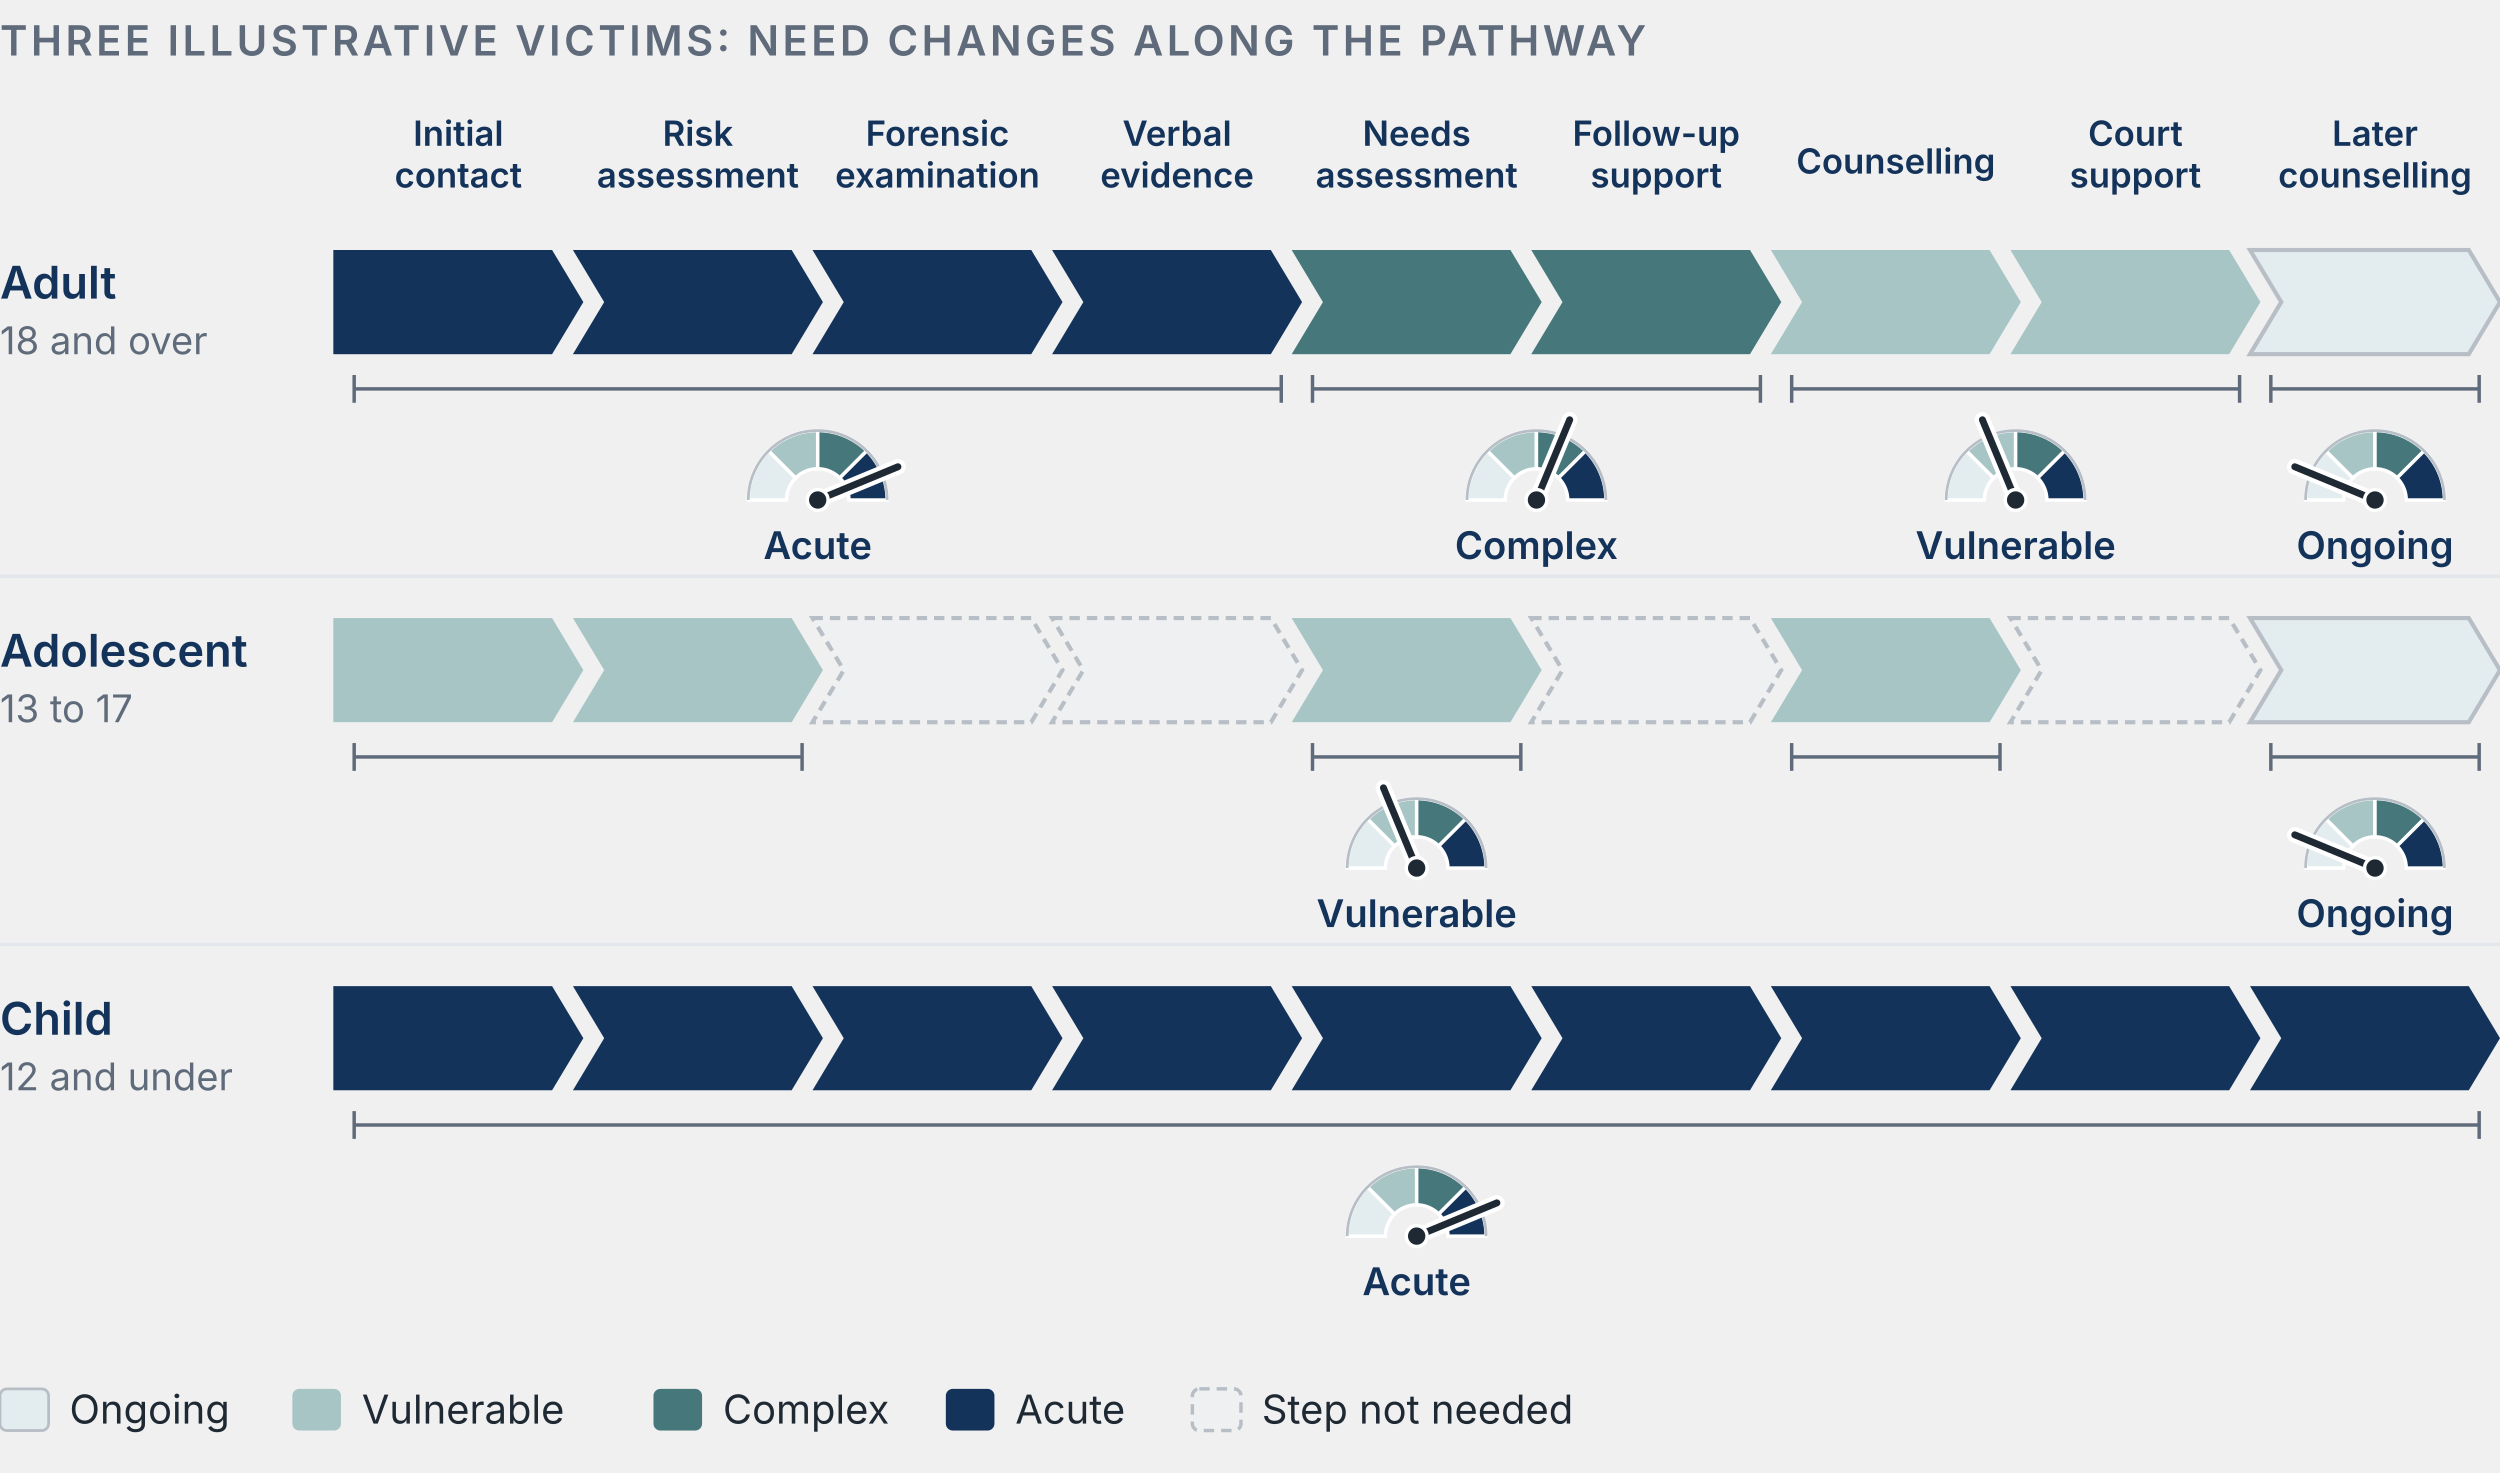
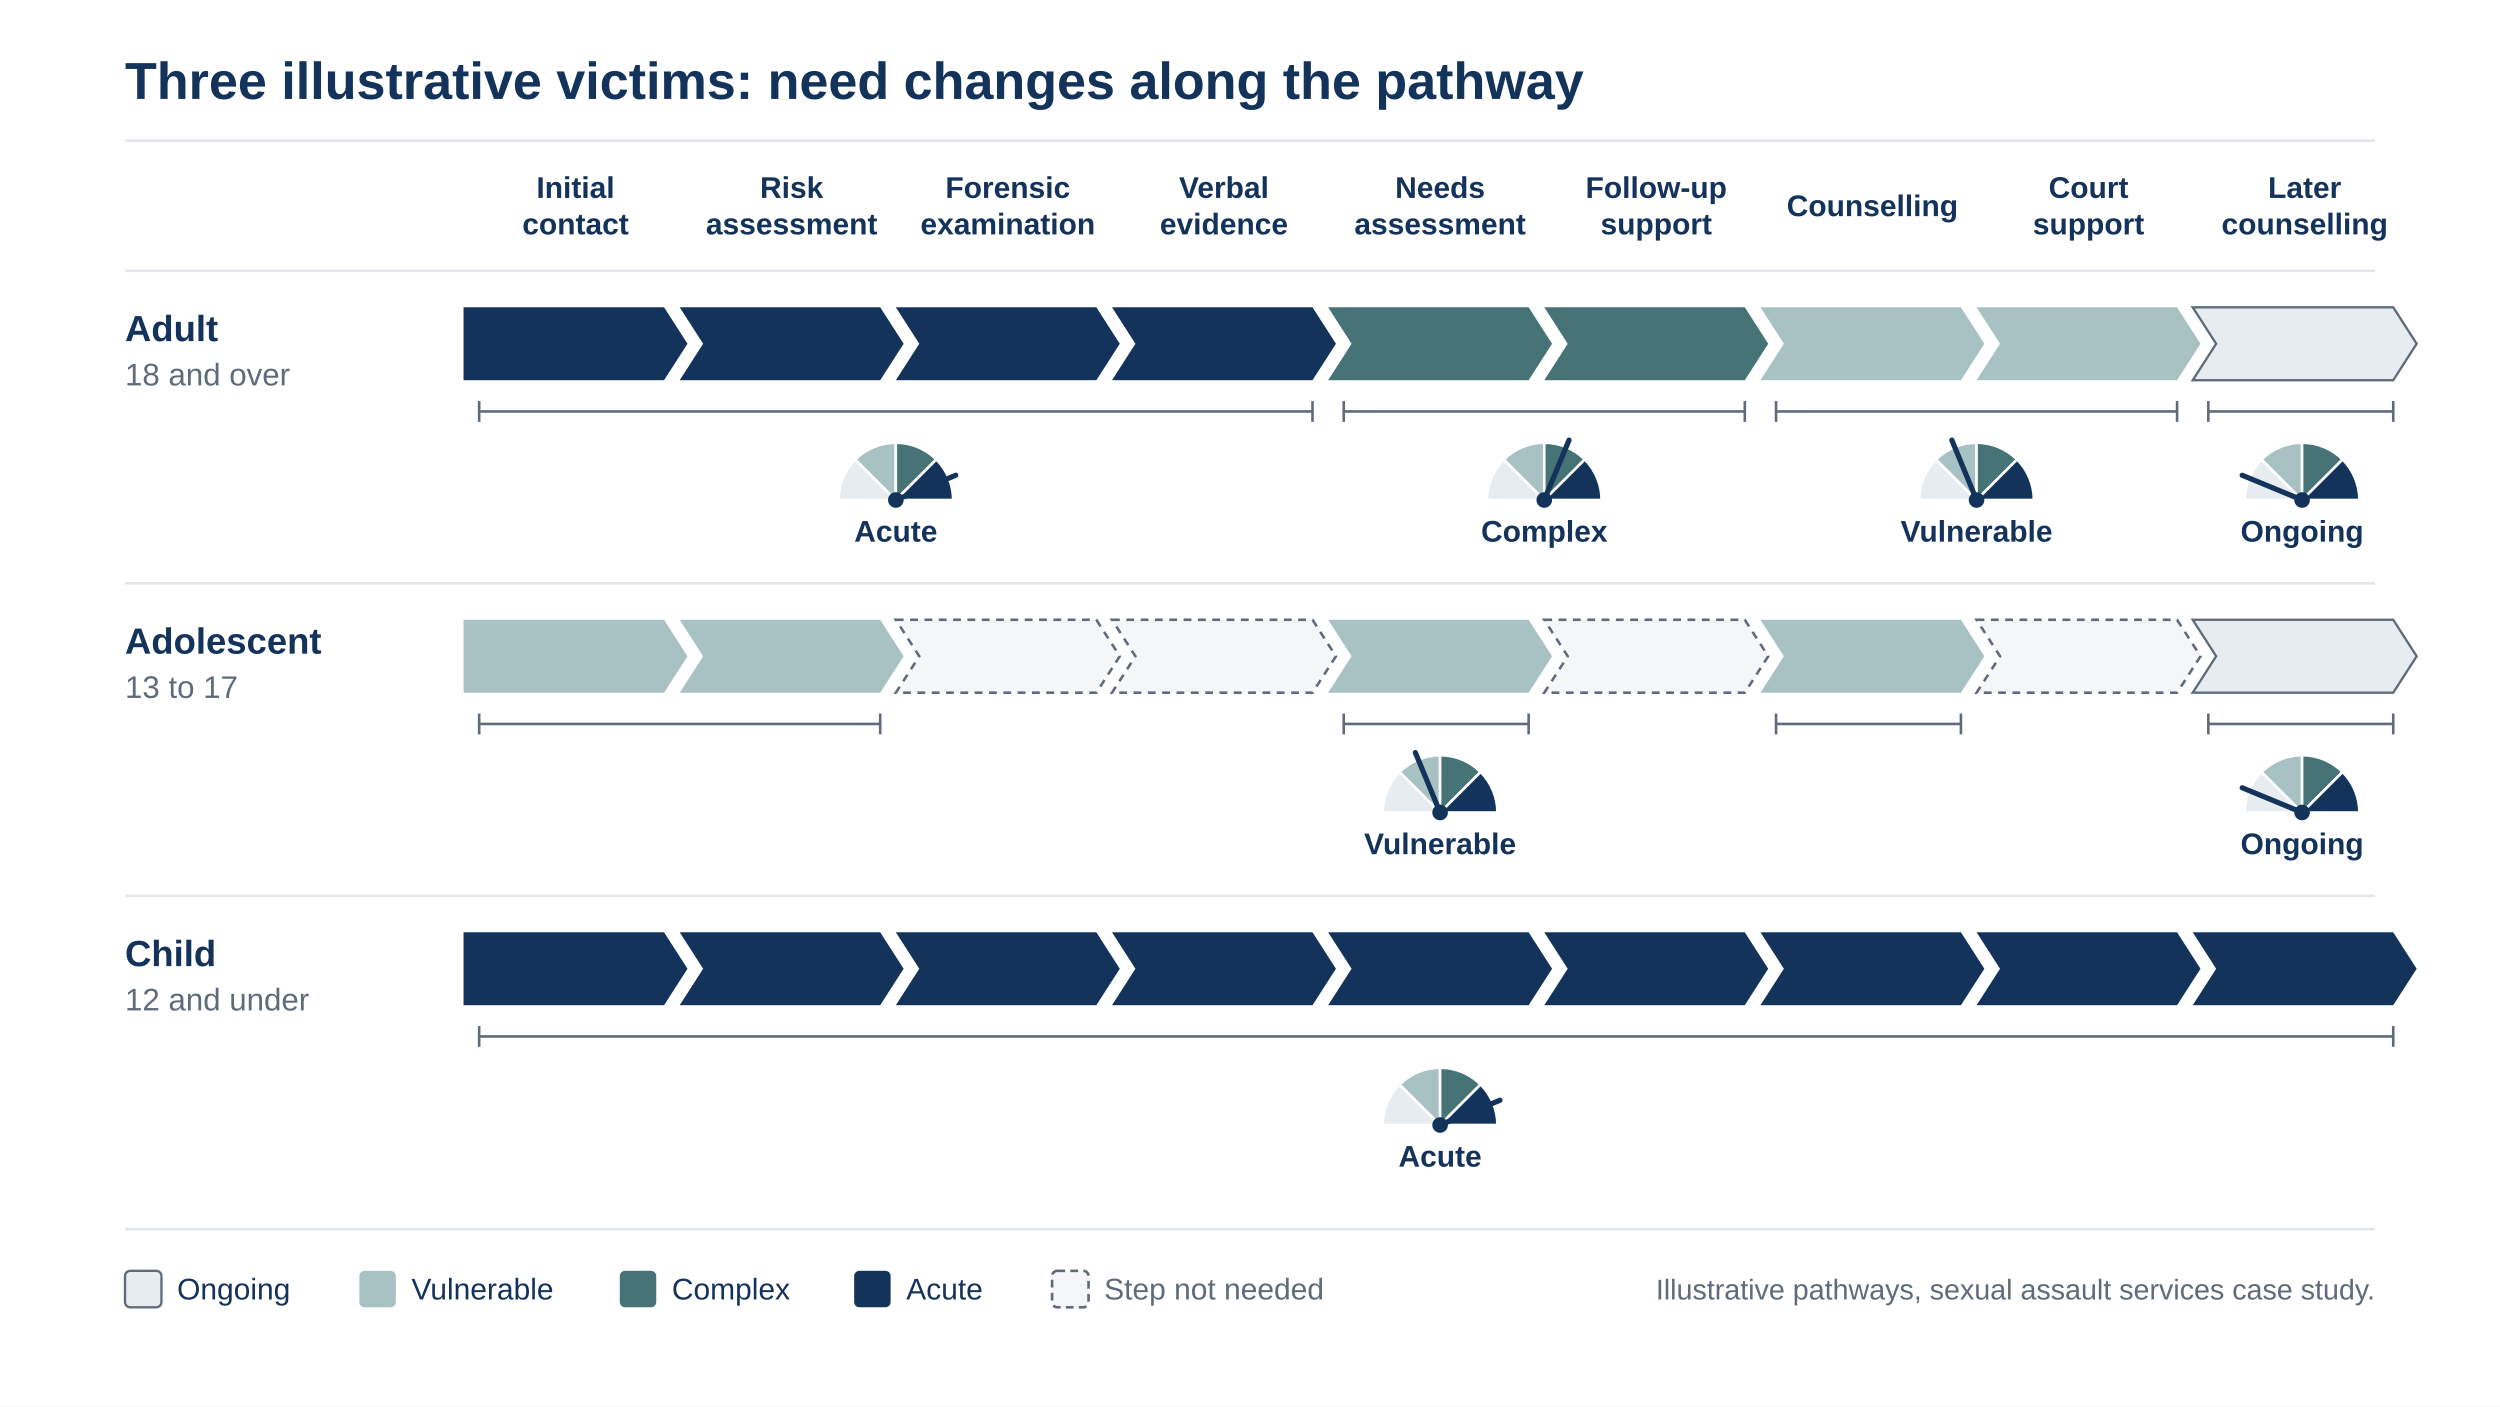
- <svg xmlns="http://www.w3.org/2000/svg" viewBox="0 0 720 424" font-family="Inter, -apple-system, Segoe UI, Roboto, sans-serif">
-   <defs>
-     <marker id="ar" markerWidth="8" markerHeight="8" refX="6" refY="4" orient="auto">
-       <path d="M0,0 L8,4 L0,8 z" fill="#5f6b7a" />
-     </marker>
-   </defs>
-   <text x="0" y="16" font-size="12" fill="#5f6b7a" font-weight="600" letter-spacing="1">THREE ILLUSTRATIVE VICTIMS: NEED CHANGES ALONG THE PATHWAY</text>
-   <text x="132" y="42" font-size="10" fill="#14335a" font-weight="600" text-anchor="middle">Initial</text>
-   <text x="132" y="54" font-size="10" fill="#14335a" font-weight="600" text-anchor="middle">contact</text>
-   <text x="201" y="42" font-size="10" fill="#14335a" font-weight="600" text-anchor="middle">Risk</text>
-   <text x="201" y="54" font-size="10" fill="#14335a" font-weight="600" text-anchor="middle">assessment</text>
-   <text x="270" y="42" font-size="10" fill="#14335a" font-weight="600" text-anchor="middle">Forensic</text>
-   <text x="270" y="54" font-size="10" fill="#14335a" font-weight="600" text-anchor="middle">examination</text>
-   <text x="339" y="42" font-size="10" fill="#14335a" font-weight="600" text-anchor="middle">Verbal</text>
-   <text x="339" y="54" font-size="10" fill="#14335a" font-weight="600" text-anchor="middle">evidence</text>
-   <text x="408" y="42" font-size="10" fill="#14335a" font-weight="600" text-anchor="middle">Needs</text>
-   <text x="408" y="54" font-size="10" fill="#14335a" font-weight="600" text-anchor="middle">assessment</text>
-   <text x="477" y="42" font-size="10" fill="#14335a" font-weight="600" text-anchor="middle">Follow-up</text>
-   <text x="477" y="54" font-size="10" fill="#14335a" font-weight="600" text-anchor="middle">support</text>
-   <text x="546" y="50" font-size="10" fill="#14335a" font-weight="600" text-anchor="middle">Counselling</text>
-   <text x="615" y="42" font-size="10" fill="#14335a" font-weight="600" text-anchor="middle">Court</text>
-   <text x="615" y="54" font-size="10" fill="#14335a" font-weight="600" text-anchor="middle">support</text>
-   <text x="684" y="42" font-size="10" fill="#14335a" font-weight="600" text-anchor="middle">Later</text>
-   <text x="684" y="54" font-size="10" fill="#14335a" font-weight="600" text-anchor="middle">counselling</text>
-   <text x="0" y="86" font-size="13" fill="#14335a" font-weight="600">Adult</text>
-   <text x="0" y="102" font-size="11" fill="#5f6b7a">18 and over</text>
-   <polygon points="96,72 159,72 168,87 159,102 96,102" fill="#14335a" />
-   <polygon points="165,72 228,72 237,87 228,102 165,102 174,87" fill="#14335a" />
-   <polygon points="234,72 297,72 306,87 297,102 234,102 243,87" fill="#14335a" />
-   <polygon points="303,72 366,72 375,87 366,102 303,102 312,87" fill="#14335a" />
-   <polygon points="372,72 435,72 444,87 435,102 372,102 381,87" fill="#46777a" />
-   <polygon points="441,72 504,72 513,87 504,102 441,102 450,87" fill="#46777a" />
-   <polygon points="510,72 573,72 582,87 573,102 510,102 519,87" fill="#a8c5c6" />
-   <polygon points="579,72 642,72 651,87 642,102 579,102 588,87" fill="#a8c5c6" />
-   <polygon points="648,72 711,72 720,87 711,102 648,102 657,87" fill="#e3ecee" stroke="#b8bec6" stroke-width="1.2" />
-   <line x1="102" y1="112" x2="369" y2="112" stroke="#5f6b7a" stroke-width="1" />
-   <line x1="102" y1="108" x2="102" y2="116" stroke="#5f6b7a" stroke-width="1" />
-   <line x1="369" y1="108" x2="369" y2="116" stroke="#5f6b7a" stroke-width="1" />
-   <line x1="378" y1="112" x2="507" y2="112" stroke="#5f6b7a" stroke-width="1" />
-   <line x1="378" y1="108" x2="378" y2="116" stroke="#5f6b7a" stroke-width="1" />
-   <line x1="507" y1="108" x2="507" y2="116" stroke="#5f6b7a" stroke-width="1" />
-   <line x1="516" y1="112" x2="645" y2="112" stroke="#5f6b7a" stroke-width="1" />
-   <line x1="516" y1="108" x2="516" y2="116" stroke="#5f6b7a" stroke-width="1" />
-   <line x1="645" y1="108" x2="645" y2="116" stroke="#5f6b7a" stroke-width="1" />
-   <line x1="654" y1="112" x2="714" y2="112" stroke="#5f6b7a" stroke-width="1" />
-   <line x1="654" y1="108" x2="654" y2="116" stroke="#5f6b7a" stroke-width="1" />
-   <line x1="714" y1="108" x2="714" y2="116" stroke="#5f6b7a" stroke-width="1" />
-   <path d="M215.50,144.00 A20,20 0 0 1 221.36,129.86 L229.14,137.64 A9,9 0 0 0 226.50,144.00 Z" fill="#e3ecee" stroke="#ffffff" stroke-width="1" />
-   <path d="M221.36,129.86 A20,20 0 0 1 235.50,124.00 L235.50,135.00 A9,9 0 0 0 229.14,137.64 Z" fill="#a8c5c6" stroke="#ffffff" stroke-width="1" />
-   <path d="M235.50,124.00 A20,20 0 0 1 249.64,129.86 L241.86,137.64 A9,9 0 0 0 235.50,135.00 Z" fill="#46777a" stroke="#ffffff" stroke-width="1" />
-   <path d="M249.64,129.86 A20,20 0 0 1 255.50,144.00 L244.50,144.00 A9,9 0 0 0 241.86,137.64 Z" fill="#14335a" stroke="#ffffff" stroke-width="1" />
-   <path d="M215.50,144.00 A20,20 0 0 1 255.50,144.00" fill="none" stroke="#b8bec6" stroke-width="0.8" />
-   <line x1="235.5" y1="144" x2="258.60" y2="134.43" stroke="#ffffff" stroke-width="4.5" stroke-linecap="round" />
-   <line x1="235.5" y1="144" x2="258.60" y2="134.43" stroke="#1f2933" stroke-width="2" stroke-linecap="round" />
-   <circle cx="235.5" cy="144" r="3" fill="#1f2933" stroke="#ffffff" stroke-width="1" />
-   <text x="235.5" y="161" font-size="11" fill="#14335a" font-weight="600" text-anchor="middle">Acute</text>
-   <path d="M422.50,144.00 A20,20 0 0 1 428.36,129.86 L436.14,137.64 A9,9 0 0 0 433.50,144.00 Z" fill="#e3ecee" stroke="#ffffff" stroke-width="1" />
-   <path d="M428.36,129.86 A20,20 0 0 1 442.50,124.00 L442.50,135.00 A9,9 0 0 0 436.14,137.64 Z" fill="#a8c5c6" stroke="#ffffff" stroke-width="1" />
-   <path d="M442.50,124.00 A20,20 0 0 1 456.64,129.86 L448.86,137.64 A9,9 0 0 0 442.50,135.00 Z" fill="#46777a" stroke="#ffffff" stroke-width="1" />
-   <path d="M456.64,129.86 A20,20 0 0 1 462.50,144.00 L451.50,144.00 A9,9 0 0 0 448.86,137.64 Z" fill="#14335a" stroke="#ffffff" stroke-width="1" />
-   <path d="M422.50,144.00 A20,20 0 0 1 462.50,144.00" fill="none" stroke="#b8bec6" stroke-width="0.8" />
-   <line x1="442.5" y1="144" x2="452.07" y2="120.90" stroke="#ffffff" stroke-width="4.5" stroke-linecap="round" />
-   <line x1="442.5" y1="144" x2="452.07" y2="120.90" stroke="#1f2933" stroke-width="2" stroke-linecap="round" />
-   <circle cx="442.5" cy="144" r="3" fill="#1f2933" stroke="#ffffff" stroke-width="1" />
-   <text x="442.5" y="161" font-size="11" fill="#14335a" font-weight="600" text-anchor="middle">Complex</text>
-   <path d="M560.50,144.00 A20,20 0 0 1 566.36,129.86 L574.14,137.64 A9,9 0 0 0 571.50,144.00 Z" fill="#e3ecee" stroke="#ffffff" stroke-width="1" />
-   <path d="M566.36,129.86 A20,20 0 0 1 580.50,124.00 L580.50,135.00 A9,9 0 0 0 574.14,137.64 Z" fill="#a8c5c6" stroke="#ffffff" stroke-width="1" />
-   <path d="M580.50,124.00 A20,20 0 0 1 594.64,129.86 L586.86,137.64 A9,9 0 0 0 580.50,135.00 Z" fill="#46777a" stroke="#ffffff" stroke-width="1" />
-   <path d="M594.64,129.86 A20,20 0 0 1 600.50,144.00 L589.50,144.00 A9,9 0 0 0 586.86,137.64 Z" fill="#14335a" stroke="#ffffff" stroke-width="1" />
-   <path d="M560.50,144.00 A20,20 0 0 1 600.50,144.00" fill="none" stroke="#b8bec6" stroke-width="0.8" />
-   <line x1="580.5" y1="144" x2="570.93" y2="120.90" stroke="#ffffff" stroke-width="4.5" stroke-linecap="round" />
-   <line x1="580.5" y1="144" x2="570.93" y2="120.90" stroke="#1f2933" stroke-width="2" stroke-linecap="round" />
-   <circle cx="580.5" cy="144" r="3" fill="#1f2933" stroke="#ffffff" stroke-width="1" />
-   <text x="580.5" y="161" font-size="11" fill="#14335a" font-weight="600" text-anchor="middle">Vulnerable</text>
-   <path d="M664.00,144.00 A20,20 0 0 1 669.86,129.86 L677.64,137.64 A9,9 0 0 0 675.00,144.00 Z" fill="#e3ecee" stroke="#ffffff" stroke-width="1" />
-   <path d="M669.86,129.86 A20,20 0 0 1 684.00,124.00 L684.00,135.00 A9,9 0 0 0 677.64,137.64 Z" fill="#a8c5c6" stroke="#ffffff" stroke-width="1" />
-   <path d="M684.00,124.00 A20,20 0 0 1 698.14,129.86 L690.36,137.64 A9,9 0 0 0 684.00,135.00 Z" fill="#46777a" stroke="#ffffff" stroke-width="1" />
-   <path d="M698.14,129.86 A20,20 0 0 1 704.00,144.00 L693.00,144.00 A9,9 0 0 0 690.36,137.64 Z" fill="#14335a" stroke="#ffffff" stroke-width="1" />
-   <path d="M664.00,144.00 A20,20 0 0 1 704.00,144.00" fill="none" stroke="#b8bec6" stroke-width="0.8" />
-   <line x1="684" y1="144" x2="660.90" y2="134.43" stroke="#ffffff" stroke-width="4.5" stroke-linecap="round" />
-   <line x1="684" y1="144" x2="660.90" y2="134.43" stroke="#1f2933" stroke-width="2" stroke-linecap="round" />
-   <circle cx="684" cy="144" r="3" fill="#1f2933" stroke="#ffffff" stroke-width="1" />
-   <text x="684" y="161" font-size="11" fill="#14335a" font-weight="600" text-anchor="middle">Ongoing</text>
-   <line x1="0" y1="166" x2="720" y2="166" stroke="#e3e6ea" stroke-width="1" />
-   <text x="0" y="192" font-size="13" fill="#14335a" font-weight="600">Adolescent</text>
-   <text x="0" y="208" font-size="11" fill="#5f6b7a">13 to 17</text>
-   <polygon points="96,178 159,178 168,193 159,208 96,208" fill="#a8c5c6" />
-   <polygon points="165,178 228,178 237,193 228,208 165,208 174,193" fill="#a8c5c6" />
-   <polygon points="234,178 297,178 306,193 297,208 234,208 243,193" fill="#eef0f2" stroke="#b8bec6" stroke-width="1.2" stroke-dasharray="3 2" />
-   <polygon points="303,178 366,178 375,193 366,208 303,208 312,193" fill="#eef0f2" stroke="#b8bec6" stroke-width="1.2" stroke-dasharray="3 2" />
-   <polygon points="372,178 435,178 444,193 435,208 372,208 381,193" fill="#a8c5c6" />
-   <polygon points="441,178 504,178 513,193 504,208 441,208 450,193" fill="#eef0f2" stroke="#b8bec6" stroke-width="1.2" stroke-dasharray="3 2" />
-   <polygon points="510,178 573,178 582,193 573,208 510,208 519,193" fill="#a8c5c6" />
-   <polygon points="579,178 642,178 651,193 642,208 579,208 588,193" fill="#eef0f2" stroke="#b8bec6" stroke-width="1.2" stroke-dasharray="3 2" />
-   <polygon points="648,178 711,178 720,193 711,208 648,208 657,193" fill="#e3ecee" stroke="#b8bec6" stroke-width="1.2" />
-   <line x1="102" y1="218" x2="231" y2="218" stroke="#5f6b7a" stroke-width="1" />
-   <line x1="102" y1="214" x2="102" y2="222" stroke="#5f6b7a" stroke-width="1" />
-   <line x1="231" y1="214" x2="231" y2="222" stroke="#5f6b7a" stroke-width="1" />
-   <line x1="378" y1="218" x2="438" y2="218" stroke="#5f6b7a" stroke-width="1" />
-   <line x1="378" y1="214" x2="378" y2="222" stroke="#5f6b7a" stroke-width="1" />
-   <line x1="438" y1="214" x2="438" y2="222" stroke="#5f6b7a" stroke-width="1" />
-   <line x1="516" y1="218" x2="576" y2="218" stroke="#5f6b7a" stroke-width="1" />
-   <line x1="516" y1="214" x2="516" y2="222" stroke="#5f6b7a" stroke-width="1" />
-   <line x1="576" y1="214" x2="576" y2="222" stroke="#5f6b7a" stroke-width="1" />
-   <line x1="654" y1="218" x2="714" y2="218" stroke="#5f6b7a" stroke-width="1" />
-   <line x1="654" y1="214" x2="654" y2="222" stroke="#5f6b7a" stroke-width="1" />
-   <line x1="714" y1="214" x2="714" y2="222" stroke="#5f6b7a" stroke-width="1" />
-   <path d="M388.00,250.00 A20,20 0 0 1 393.86,235.86 L401.64,243.64 A9,9 0 0 0 399.00,250.00 Z" fill="#e3ecee" stroke="#ffffff" stroke-width="1" />
-   <path d="M393.86,235.86 A20,20 0 0 1 408.00,230.00 L408.00,241.00 A9,9 0 0 0 401.64,243.64 Z" fill="#a8c5c6" stroke="#ffffff" stroke-width="1" />
-   <path d="M408.00,230.00 A20,20 0 0 1 422.14,235.86 L414.36,243.64 A9,9 0 0 0 408.00,241.00 Z" fill="#46777a" stroke="#ffffff" stroke-width="1" />
-   <path d="M422.14,235.86 A20,20 0 0 1 428.00,250.00 L417.00,250.00 A9,9 0 0 0 414.36,243.64 Z" fill="#14335a" stroke="#ffffff" stroke-width="1" />
-   <path d="M388.00,250.00 A20,20 0 0 1 428.00,250.00" fill="none" stroke="#b8bec6" stroke-width="0.8" />
-   <line x1="408" y1="250" x2="398.43" y2="226.90" stroke="#ffffff" stroke-width="4.5" stroke-linecap="round" />
-   <line x1="408" y1="250" x2="398.43" y2="226.90" stroke="#1f2933" stroke-width="2" stroke-linecap="round" />
-   <circle cx="408" cy="250" r="3" fill="#1f2933" stroke="#ffffff" stroke-width="1" />
-   <text x="408" y="267" font-size="11" fill="#14335a" font-weight="600" text-anchor="middle">Vulnerable</text>
-   <path d="M664.00,250.00 A20,20 0 0 1 669.86,235.86 L677.64,243.64 A9,9 0 0 0 675.00,250.00 Z" fill="#e3ecee" stroke="#ffffff" stroke-width="1" />
-   <path d="M669.86,235.86 A20,20 0 0 1 684.00,230.00 L684.00,241.00 A9,9 0 0 0 677.64,243.64 Z" fill="#a8c5c6" stroke="#ffffff" stroke-width="1" />
-   <path d="M684.00,230.00 A20,20 0 0 1 698.14,235.86 L690.36,243.64 A9,9 0 0 0 684.00,241.00 Z" fill="#46777a" stroke="#ffffff" stroke-width="1" />
-   <path d="M698.14,235.86 A20,20 0 0 1 704.00,250.00 L693.00,250.00 A9,9 0 0 0 690.36,243.64 Z" fill="#14335a" stroke="#ffffff" stroke-width="1" />
-   <path d="M664.00,250.00 A20,20 0 0 1 704.00,250.00" fill="none" stroke="#b8bec6" stroke-width="0.8" />
-   <line x1="684" y1="250" x2="660.90" y2="240.43" stroke="#ffffff" stroke-width="4.5" stroke-linecap="round" />
-   <line x1="684" y1="250" x2="660.90" y2="240.43" stroke="#1f2933" stroke-width="2" stroke-linecap="round" />
-   <circle cx="684" cy="250" r="3" fill="#1f2933" stroke="#ffffff" stroke-width="1" />
-   <text x="684" y="267" font-size="11" fill="#14335a" font-weight="600" text-anchor="middle">Ongoing</text>
-   <line x1="0" y1="272" x2="720" y2="272" stroke="#e3e6ea" stroke-width="1" />
-   <text x="0" y="298" font-size="13" fill="#14335a" font-weight="600">Child</text>
-   <text x="0" y="314" font-size="11" fill="#5f6b7a">12 and under</text>
-   <polygon points="96,284 159,284 168,299 159,314 96,314" fill="#14335a" />
-   <polygon points="165,284 228,284 237,299 228,314 165,314 174,299" fill="#14335a" />
-   <polygon points="234,284 297,284 306,299 297,314 234,314 243,299" fill="#14335a" />
-   <polygon points="303,284 366,284 375,299 366,314 303,314 312,299" fill="#14335a" />
-   <polygon points="372,284 435,284 444,299 435,314 372,314 381,299" fill="#14335a" />
-   <polygon points="441,284 504,284 513,299 504,314 441,314 450,299" fill="#14335a" />
-   <polygon points="510,284 573,284 582,299 573,314 510,314 519,299" fill="#14335a" />
-   <polygon points="579,284 642,284 651,299 642,314 579,314 588,299" fill="#14335a" />
-   <polygon points="648,284 711,284 720,299 711,314 648,314 657,299" fill="#14335a" />
-   <line x1="102" y1="324" x2="714" y2="324" stroke="#5f6b7a" stroke-width="1" />
-   <line x1="102" y1="320" x2="102" y2="328" stroke="#5f6b7a" stroke-width="1" />
-   <line x1="714" y1="320" x2="714" y2="328" stroke="#5f6b7a" stroke-width="1" />
-   <path d="M388.00,356.00 A20,20 0 0 1 393.86,341.86 L401.64,349.64 A9,9 0 0 0 399.00,356.00 Z" fill="#e3ecee" stroke="#ffffff" stroke-width="1" />
-   <path d="M393.86,341.86 A20,20 0 0 1 408.00,336.00 L408.00,347.00 A9,9 0 0 0 401.64,349.64 Z" fill="#a8c5c6" stroke="#ffffff" stroke-width="1" />
-   <path d="M408.00,336.00 A20,20 0 0 1 422.14,341.86 L414.36,349.64 A9,9 0 0 0 408.00,347.00 Z" fill="#46777a" stroke="#ffffff" stroke-width="1" />
-   <path d="M422.14,341.86 A20,20 0 0 1 428.00,356.00 L417.00,356.00 A9,9 0 0 0 414.36,349.64 Z" fill="#14335a" stroke="#ffffff" stroke-width="1" />
-   <path d="M388.00,356.00 A20,20 0 0 1 428.00,356.00" fill="none" stroke="#b8bec6" stroke-width="0.8" />
-   <line x1="408" y1="356" x2="431.10" y2="346.43" stroke="#ffffff" stroke-width="4.5" stroke-linecap="round" />
-   <line x1="408" y1="356" x2="431.10" y2="346.43" stroke="#1f2933" stroke-width="2" stroke-linecap="round" />
-   <circle cx="408" cy="356" r="3" fill="#1f2933" stroke="#ffffff" stroke-width="1" />
-   <text x="408" y="373" font-size="11" fill="#14335a" font-weight="600" text-anchor="middle">Acute</text>
-   <rect x="0" y="400" width="14" height="12" fill="#e3ecee" rx="2" stroke="#b8bec6" stroke-width="0.8" />
-   <text x="20" y="410" font-size="11.5" fill="#1f2933">Ongoing</text>
-   <rect x="84.2" y="400" width="14" height="12" fill="#a8c5c6" rx="2" />
-   <text x="104.2" y="410" font-size="11.5" fill="#1f2933">Vulnerable</text>
-   <rect x="188.2" y="400" width="14" height="12" fill="#46777a" rx="2" />
-   <text x="208.2" y="410" font-size="11.5" fill="#1f2933">Complex</text>
-   <rect x="272.4" y="400" width="14" height="12" fill="#14335a" rx="2" />
-   <text x="292.4" y="410" font-size="11.5" fill="#1f2933">Acute</text>
-   <rect x="343.4" y="400" width="14" height="12" fill="#eef0f2" rx="2" stroke="#b8bec6" stroke-width="1" stroke-dasharray="3 2" />
-   <text x="363.4" y="410" font-size="11.5" fill="#1f2933">Step not needed</text>
+ <svg xmlns="http://www.w3.org/2000/svg" id="svg-08-victims-pathway" viewBox="0 0 960 540" role="img" aria-label="Matrix comparing illustrative support pathways and changing levels of need across nine stages for Adult (18 and over), Adolescent (13 to 17), and Child (12 and under) victims.">
+   <rect width="960" height="540" fill="#FFFFFF" />
+   <text x="48" y="38" font-family="Arial, Helvetica, sans-serif" font-size="20" font-weight="700" fill="#14335A">Three illustrative victims: need changes along the pathway</text>
+   <line x1="48" y1="54" x2="912" y2="54" stroke="#E3E6EA" stroke-width="1" />
+   <g font-family="Arial, Helvetica, sans-serif" font-size="11.5" font-weight="700" fill="#14335A" text-anchor="middle">
+     <text x="221" y="76">Initial</text>
+     <text x="221" y="90">contact</text>
+     <text x="304" y="76">Risk</text>
+     <text x="304" y="90">assessment</text>
+     <text x="387" y="76">Forensic</text>
+     <text x="387" y="90">examination</text>
+     <text x="470" y="76">Verbal</text>
+     <text x="470" y="90">evidence</text>
+     <text x="553" y="76">Needs</text>
+     <text x="553" y="90">assessment</text>
+     <text x="636" y="76">Follow-up</text>
+     <text x="636" y="90">support</text>
+     <text x="719" y="83">Counselling</text>
+     <text x="802" y="76">Court</text>
+     <text x="802" y="90">support</text>
+     <text x="885" y="76">Later</text>
+     <text x="885" y="90">counselling</text>
+   </g>
+   <line x1="48" y1="104" x2="912" y2="104" stroke="#E3E6EA" stroke-width="1" />
+   <text x="48" y="131" font-family="Arial, Helvetica, sans-serif" font-size="14" font-weight="700" fill="#14335A">Adult</text>
+   <text x="48" y="148" font-family="Arial, Helvetica, sans-serif" font-size="12" fill="#5F6B7A">18 and over</text>
+   <polygon points="178,118 255,118 264,132 255,146 178,146" fill="#14335A" />
+   <polygon points="261,118 338,118 347,132 338,146 261,146 270,132" fill="#14335A" />
+   <polygon points="344,118 421,118 430,132 421,146 344,146 353,132" fill="#14335A" />
+   <polygon points="427,118 504,118 513,132 504,146 427,146 436,132" fill="#14335A" />
+   <polygon points="510,118 587,118 596,132 587,146 510,146 519,132" fill="#467376" />
+   <polygon points="593,118 670,118 679,132 670,146 593,146 602,132" fill="#467376" />
+   <polygon points="676,118 753,118 762,132 753,146 676,146 685,132" fill="#A8C2C4" />
+   <polygon points="759,118 836,118 845,132 836,146 759,146 768,132" fill="#A8C2C4" />
+   <polygon points="842,118 919,118 928,132 919,146 842,146 851,132" fill="#E6ECEF" stroke="#5F6B7A" stroke-width="0.9" />
+   <g stroke="#5F6B7A" stroke-width="1">
+     <line x1="184" y1="158" x2="504" y2="158" />
+     <line x1="184" y1="154" x2="184" y2="162" />
+     <line x1="504" y1="154" x2="504" y2="162" />
+     <line x1="516" y1="158" x2="670" y2="158" />
+     <line x1="516" y1="154" x2="516" y2="162" />
+     <line x1="670" y1="154" x2="670" y2="162" />
+     <line x1="682" y1="158" x2="836" y2="158" />
+     <line x1="682" y1="154" x2="682" y2="162" />
+     <line x1="836" y1="154" x2="836" y2="162" />
+     <line x1="848" y1="158" x2="919" y2="158" />
+     <line x1="848" y1="154" x2="848" y2="162" />
+     <line x1="919" y1="154" x2="919" y2="162" />
+   </g>
+   <g transform="translate(344,192)">
+     <path d="M -22 0 A 22 22 0 0 1 -15.56 -15.56 L 0 0 Z" fill="#E6ECEF" stroke="#FFFFFF" stroke-width="1" />
+     <path d="M -15.56 -15.56 A 22 22 0 0 1 0 -22 L 0 0 Z" fill="#A8C2C4" stroke="#FFFFFF" stroke-width="1" />
+     <path d="M 0 -22 A 22 22 0 0 1 15.56 -15.56 L 0 0 Z" fill="#467376" stroke="#FFFFFF" stroke-width="1" />
+     <path d="M 15.56 -15.56 A 22 22 0 0 1 22 0 L 0 0 Z" fill="#14335A" stroke="#FFFFFF" stroke-width="1" />
+     <line x1="0" y1="0" x2="23" y2="-9.5" stroke="#14335A" stroke-width="2" stroke-linecap="round" />
+     <circle cx="0" cy="0" r="3" fill="#14335A" />
+     <text x="0" y="16" font-family="Arial, Helvetica, sans-serif" font-size="11.5" font-weight="700" fill="#14335A" text-anchor="middle">Acute</text>
+   </g>
+   <g transform="translate(593,192)">
+     <path d="M -22 0 A 22 22 0 0 1 -15.56 -15.56 L 0 0 Z" fill="#E6ECEF" stroke="#FFFFFF" stroke-width="1" />
+     <path d="M -15.56 -15.56 A 22 22 0 0 1 0 -22 L 0 0 Z" fill="#A8C2C4" stroke="#FFFFFF" stroke-width="1" />
+     <path d="M 0 -22 A 22 22 0 0 1 15.56 -15.56 L 0 0 Z" fill="#467376" stroke="#FFFFFF" stroke-width="1" />
+     <path d="M 15.56 -15.56 A 22 22 0 0 1 22 0 L 0 0 Z" fill="#14335A" stroke="#FFFFFF" stroke-width="1" />
+     <line x1="0" y1="0" x2="9.5" y2="-23" stroke="#14335A" stroke-width="2" stroke-linecap="round" />
+     <circle cx="0" cy="0" r="3" fill="#14335A" />
+     <text x="0" y="16" font-family="Arial, Helvetica, sans-serif" font-size="11.5" font-weight="700" fill="#14335A" text-anchor="middle">Complex</text>
+   </g>
+   <g transform="translate(759,192)">
+     <path d="M -22 0 A 22 22 0 0 1 -15.56 -15.56 L 0 0 Z" fill="#E6ECEF" stroke="#FFFFFF" stroke-width="1" />
+     <path d="M -15.56 -15.56 A 22 22 0 0 1 0 -22 L 0 0 Z" fill="#A8C2C4" stroke="#FFFFFF" stroke-width="1" />
+     <path d="M 0 -22 A 22 22 0 0 1 15.56 -15.56 L 0 0 Z" fill="#467376" stroke="#FFFFFF" stroke-width="1" />
+     <path d="M 15.56 -15.56 A 22 22 0 0 1 22 0 L 0 0 Z" fill="#14335A" stroke="#FFFFFF" stroke-width="1" />
+     <line x1="0" y1="0" x2="-9.5" y2="-23" stroke="#14335A" stroke-width="2" stroke-linecap="round" />
+     <circle cx="0" cy="0" r="3" fill="#14335A" />
+     <text x="0" y="16" font-family="Arial, Helvetica, sans-serif" font-size="11.5" font-weight="700" fill="#14335A" text-anchor="middle">Vulnerable</text>
+   </g>
+   <g transform="translate(884,192)">
+     <path d="M -22 0 A 22 22 0 0 1 -15.56 -15.56 L 0 0 Z" fill="#E6ECEF" stroke="#FFFFFF" stroke-width="1" />
+     <path d="M -15.56 -15.56 A 22 22 0 0 1 0 -22 L 0 0 Z" fill="#A8C2C4" stroke="#FFFFFF" stroke-width="1" />
+     <path d="M 0 -22 A 22 22 0 0 1 15.56 -15.56 L 0 0 Z" fill="#467376" stroke="#FFFFFF" stroke-width="1" />
+     <path d="M 15.56 -15.56 A 22 22 0 0 1 22 0 L 0 0 Z" fill="#14335A" stroke="#FFFFFF" stroke-width="1" />
+     <line x1="0" y1="0" x2="-23" y2="-9.5" stroke="#14335A" stroke-width="2" stroke-linecap="round" />
+     <circle cx="0" cy="0" r="3" fill="#14335A" />
+     <text x="0" y="16" font-family="Arial, Helvetica, sans-serif" font-size="11.5" font-weight="700" fill="#14335A" text-anchor="middle">Ongoing</text>
+   </g>
+   <line x1="48" y1="224" x2="912" y2="224" stroke="#E3E6EA" stroke-width="1" />
+   <text x="48" y="251" font-family="Arial, Helvetica, sans-serif" font-size="14" font-weight="700" fill="#14335A">Adolescent</text>
+   <text x="48" y="268" font-family="Arial, Helvetica, sans-serif" font-size="12" fill="#5F6B7A">13 to 17</text>
+   <polygon points="178,238 255,238 264,252 255,266 178,266" fill="#A8C2C4" />
+   <polygon points="261,238 338,238 347,252 338,266 261,266 270,252" fill="#A8C2C4" />
+   <polygon points="344,238 421,238 430,252 421,266 344,266 353,252" fill="#F4F6F8" stroke="#5F6B7A" stroke-width="1" stroke-dasharray="3 2.5" />
+   <polygon points="427,238 504,238 513,252 504,266 427,266 436,252" fill="#F4F6F8" stroke="#5F6B7A" stroke-width="1" stroke-dasharray="3 2.5" />
+   <polygon points="510,238 587,238 596,252 587,266 510,266 519,252" fill="#A8C2C4" />
+   <polygon points="593,238 670,238 679,252 670,266 593,266 602,252" fill="#F4F6F8" stroke="#5F6B7A" stroke-width="1" stroke-dasharray="3 2.5" />
+   <polygon points="676,238 753,238 762,252 753,266 676,266 685,252" fill="#A8C2C4" />
+   <polygon points="759,238 836,238 845,252 836,266 759,266 768,252" fill="#F4F6F8" stroke="#5F6B7A" stroke-width="1" stroke-dasharray="3 2.5" />
+   <polygon points="842,238 919,238 928,252 919,266 842,266 851,252" fill="#E6ECEF" stroke="#5F6B7A" stroke-width="0.9" />
+   <g stroke="#5F6B7A" stroke-width="1">
+     <line x1="184" y1="278" x2="338" y2="278" />
+     <line x1="184" y1="274" x2="184" y2="282" />
+     <line x1="338" y1="274" x2="338" y2="282" />
+     <line x1="516" y1="278" x2="587" y2="278" />
+     <line x1="516" y1="274" x2="516" y2="282" />
+     <line x1="587" y1="274" x2="587" y2="282" />
+     <line x1="682" y1="278" x2="753" y2="278" />
+     <line x1="682" y1="274" x2="682" y2="282" />
+     <line x1="753" y1="274" x2="753" y2="282" />
+     <line x1="848" y1="278" x2="919" y2="278" />
+     <line x1="848" y1="274" x2="848" y2="282" />
+     <line x1="919" y1="274" x2="919" y2="282" />
+   </g>
+   <g transform="translate(553,312)">
+     <path d="M -22 0 A 22 22 0 0 1 -15.56 -15.56 L 0 0 Z" fill="#E6ECEF" stroke="#FFFFFF" stroke-width="1" />
+     <path d="M -15.56 -15.56 A 22 22 0 0 1 0 -22 L 0 0 Z" fill="#A8C2C4" stroke="#FFFFFF" stroke-width="1" />
+     <path d="M 0 -22 A 22 22 0 0 1 15.56 -15.56 L 0 0 Z" fill="#467376" stroke="#FFFFFF" stroke-width="1" />
+     <path d="M 15.56 -15.56 A 22 22 0 0 1 22 0 L 0 0 Z" fill="#14335A" stroke="#FFFFFF" stroke-width="1" />
+     <line x1="0" y1="0" x2="-9.5" y2="-23" stroke="#14335A" stroke-width="2" stroke-linecap="round" />
+     <circle cx="0" cy="0" r="3" fill="#14335A" />
+     <text x="0" y="16" font-family="Arial, Helvetica, sans-serif" font-size="11.5" font-weight="700" fill="#14335A" text-anchor="middle">Vulnerable</text>
+   </g>
+   <g transform="translate(884,312)">
+     <path d="M -22 0 A 22 22 0 0 1 -15.56 -15.56 L 0 0 Z" fill="#E6ECEF" stroke="#FFFFFF" stroke-width="1" />
+     <path d="M -15.56 -15.56 A 22 22 0 0 1 0 -22 L 0 0 Z" fill="#A8C2C4" stroke="#FFFFFF" stroke-width="1" />
+     <path d="M 0 -22 A 22 22 0 0 1 15.56 -15.56 L 0 0 Z" fill="#467376" stroke="#FFFFFF" stroke-width="1" />
+     <path d="M 15.56 -15.56 A 22 22 0 0 1 22 0 L 0 0 Z" fill="#14335A" stroke="#FFFFFF" stroke-width="1" />
+     <line x1="0" y1="0" x2="-23" y2="-9.5" stroke="#14335A" stroke-width="2" stroke-linecap="round" />
+     <circle cx="0" cy="0" r="3" fill="#14335A" />
+     <text x="0" y="16" font-family="Arial, Helvetica, sans-serif" font-size="11.5" font-weight="700" fill="#14335A" text-anchor="middle">Ongoing</text>
+   </g>
+   <line x1="48" y1="344" x2="912" y2="344" stroke="#E3E6EA" stroke-width="1" />
+   <text x="48" y="371" font-family="Arial, Helvetica, sans-serif" font-size="14" font-weight="700" fill="#14335A">Child</text>
+   <text x="48" y="388" font-family="Arial, Helvetica, sans-serif" font-size="12" fill="#5F6B7A">12 and under</text>
+   <polygon points="178,358 255,358 264,372 255,386 178,386" fill="#14335A" />
+   <polygon points="261,358 338,358 347,372 338,386 261,386 270,372" fill="#14335A" />
+   <polygon points="344,358 421,358 430,372 421,386 344,386 353,372" fill="#14335A" />
+   <polygon points="427,358 504,358 513,372 504,386 427,386 436,372" fill="#14335A" />
+   <polygon points="510,358 587,358 596,372 587,386 510,386 519,372" fill="#14335A" />
+   <polygon points="593,358 670,358 679,372 670,386 593,386 602,372" fill="#14335A" />
+   <polygon points="676,358 753,358 762,372 753,386 676,386 685,372" fill="#14335A" />
+   <polygon points="759,358 836,358 845,372 836,386 759,386 768,372" fill="#14335A" />
+   <polygon points="842,358 919,358 928,372 919,386 842,386 851,372" fill="#14335A" />
+   <g stroke="#5F6B7A" stroke-width="1">
+     <line x1="184" y1="398" x2="919" y2="398" />
+     <line x1="184" y1="394" x2="184" y2="402" />
+     <line x1="919" y1="394" x2="919" y2="402" />
+   </g>
+   <g transform="translate(553,432)">
+     <path d="M -22 0 A 22 22 0 0 1 -15.56 -15.56 L 0 0 Z" fill="#E6ECEF" stroke="#FFFFFF" stroke-width="1" />
+     <path d="M -15.56 -15.56 A 22 22 0 0 1 0 -22 L 0 0 Z" fill="#A8C2C4" stroke="#FFFFFF" stroke-width="1" />
+     <path d="M 0 -22 A 22 22 0 0 1 15.56 -15.56 L 0 0 Z" fill="#467376" stroke="#FFFFFF" stroke-width="1" />
+     <path d="M 15.56 -15.56 A 22 22 0 0 1 22 0 L 0 0 Z" fill="#14335A" stroke="#FFFFFF" stroke-width="1" />
+     <line x1="0" y1="0" x2="23" y2="-9.5" stroke="#14335A" stroke-width="2" stroke-linecap="round" />
+     <circle cx="0" cy="0" r="3" fill="#14335A" />
+     <text x="0" y="16" font-family="Arial, Helvetica, sans-serif" font-size="11.5" font-weight="700" fill="#14335A" text-anchor="middle">Acute</text>
+   </g>
+   <line x1="48" y1="472" x2="912" y2="472" stroke="#E3E6EA" stroke-width="1" />
+   <g font-family="Arial, Helvetica, sans-serif" font-size="11.5" fill="#14335A">
+     <rect x="48" y="488" width="14" height="14" rx="2" fill="#E6ECEF" stroke="#5F6B7A" stroke-width="0.9" />
+     <text x="68" y="499">Ongoing</text>
+     <rect x="138" y="488" width="14" height="14" rx="2" fill="#A8C2C4" />
+     <text x="158" y="499">Vulnerable</text>
+     <rect x="238" y="488" width="14" height="14" rx="2" fill="#467376" />
+     <text x="258" y="499">Complex</text>
+     <rect x="328" y="488" width="14" height="14" rx="2" fill="#14335A" />
+     <text x="348" y="499">Acute</text>
+     <rect x="404" y="488" width="14" height="14" rx="2" fill="#F4F6F8" stroke="#5F6B7A" stroke-width="1" stroke-dasharray="3 2" />
+     <text x="424" y="499" fill="#5F6B7A">Step not needed</text>
+   </g>
+   <text x="912" y="499" font-family="Arial, Helvetica, sans-serif" font-size="11" fill="#5F6B7A" text-anchor="end">
+     Illustrative pathways, sexual assault services case study.
+   </text>
</svg>
